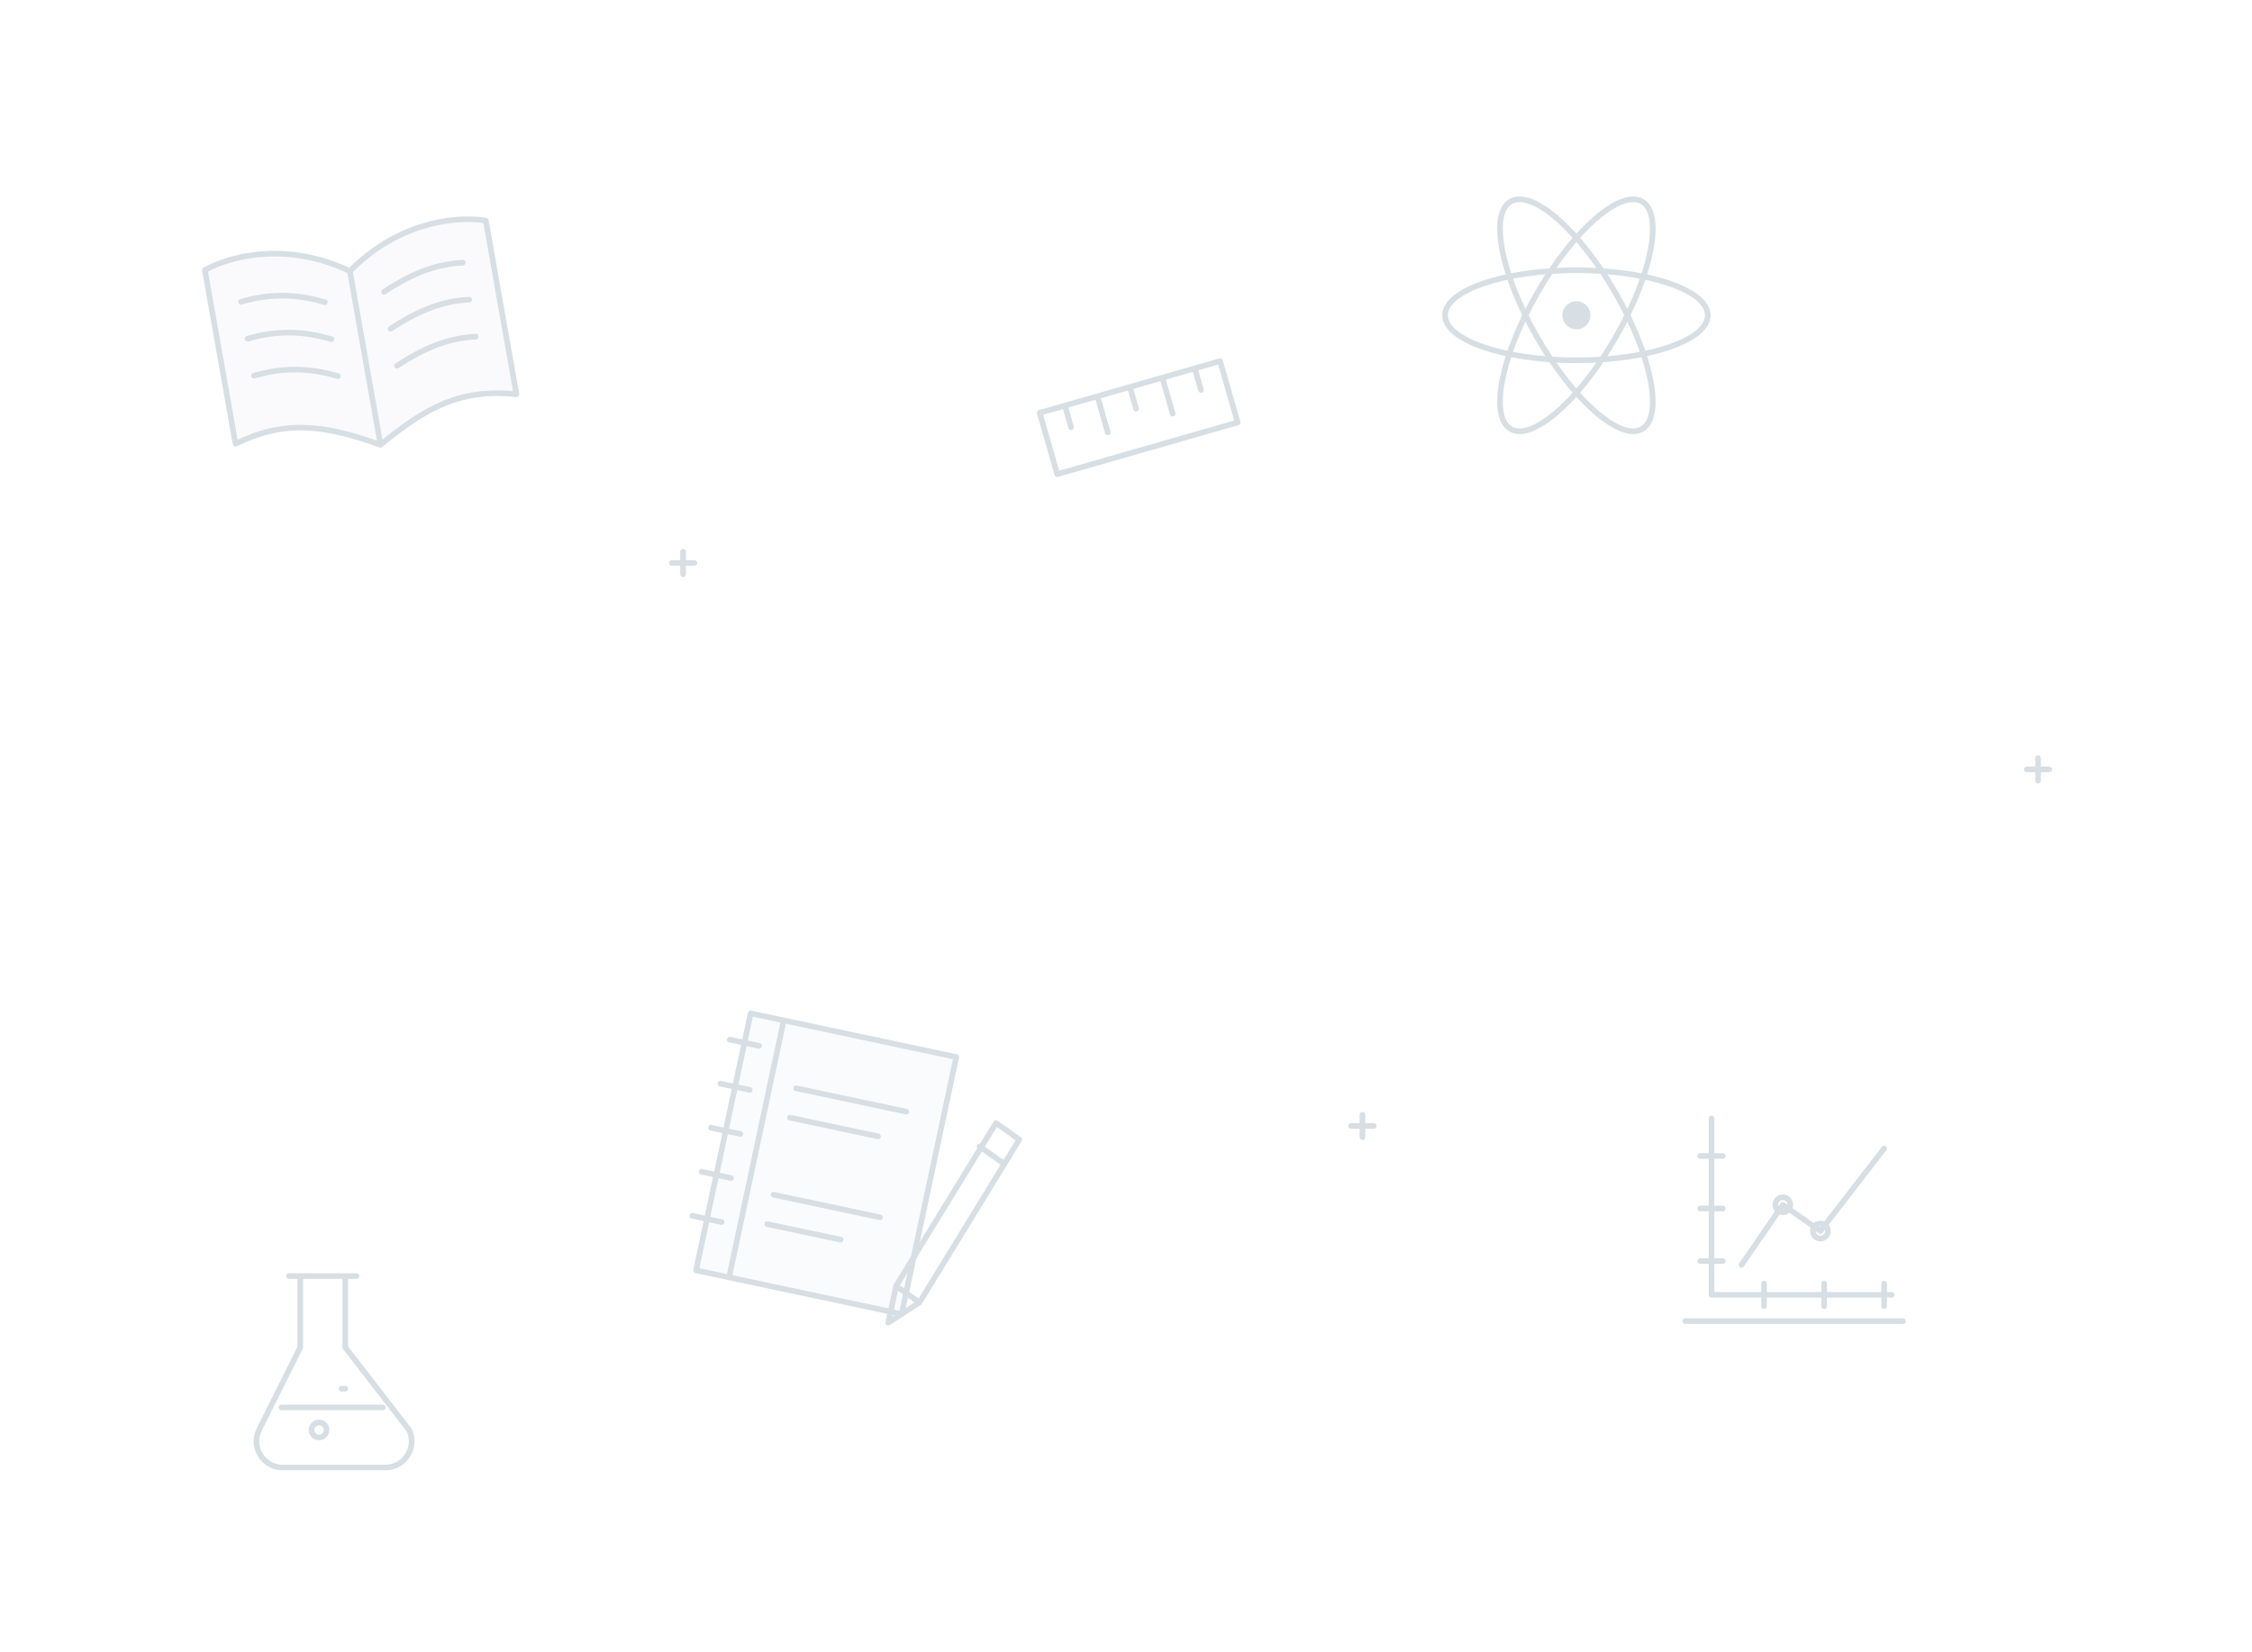
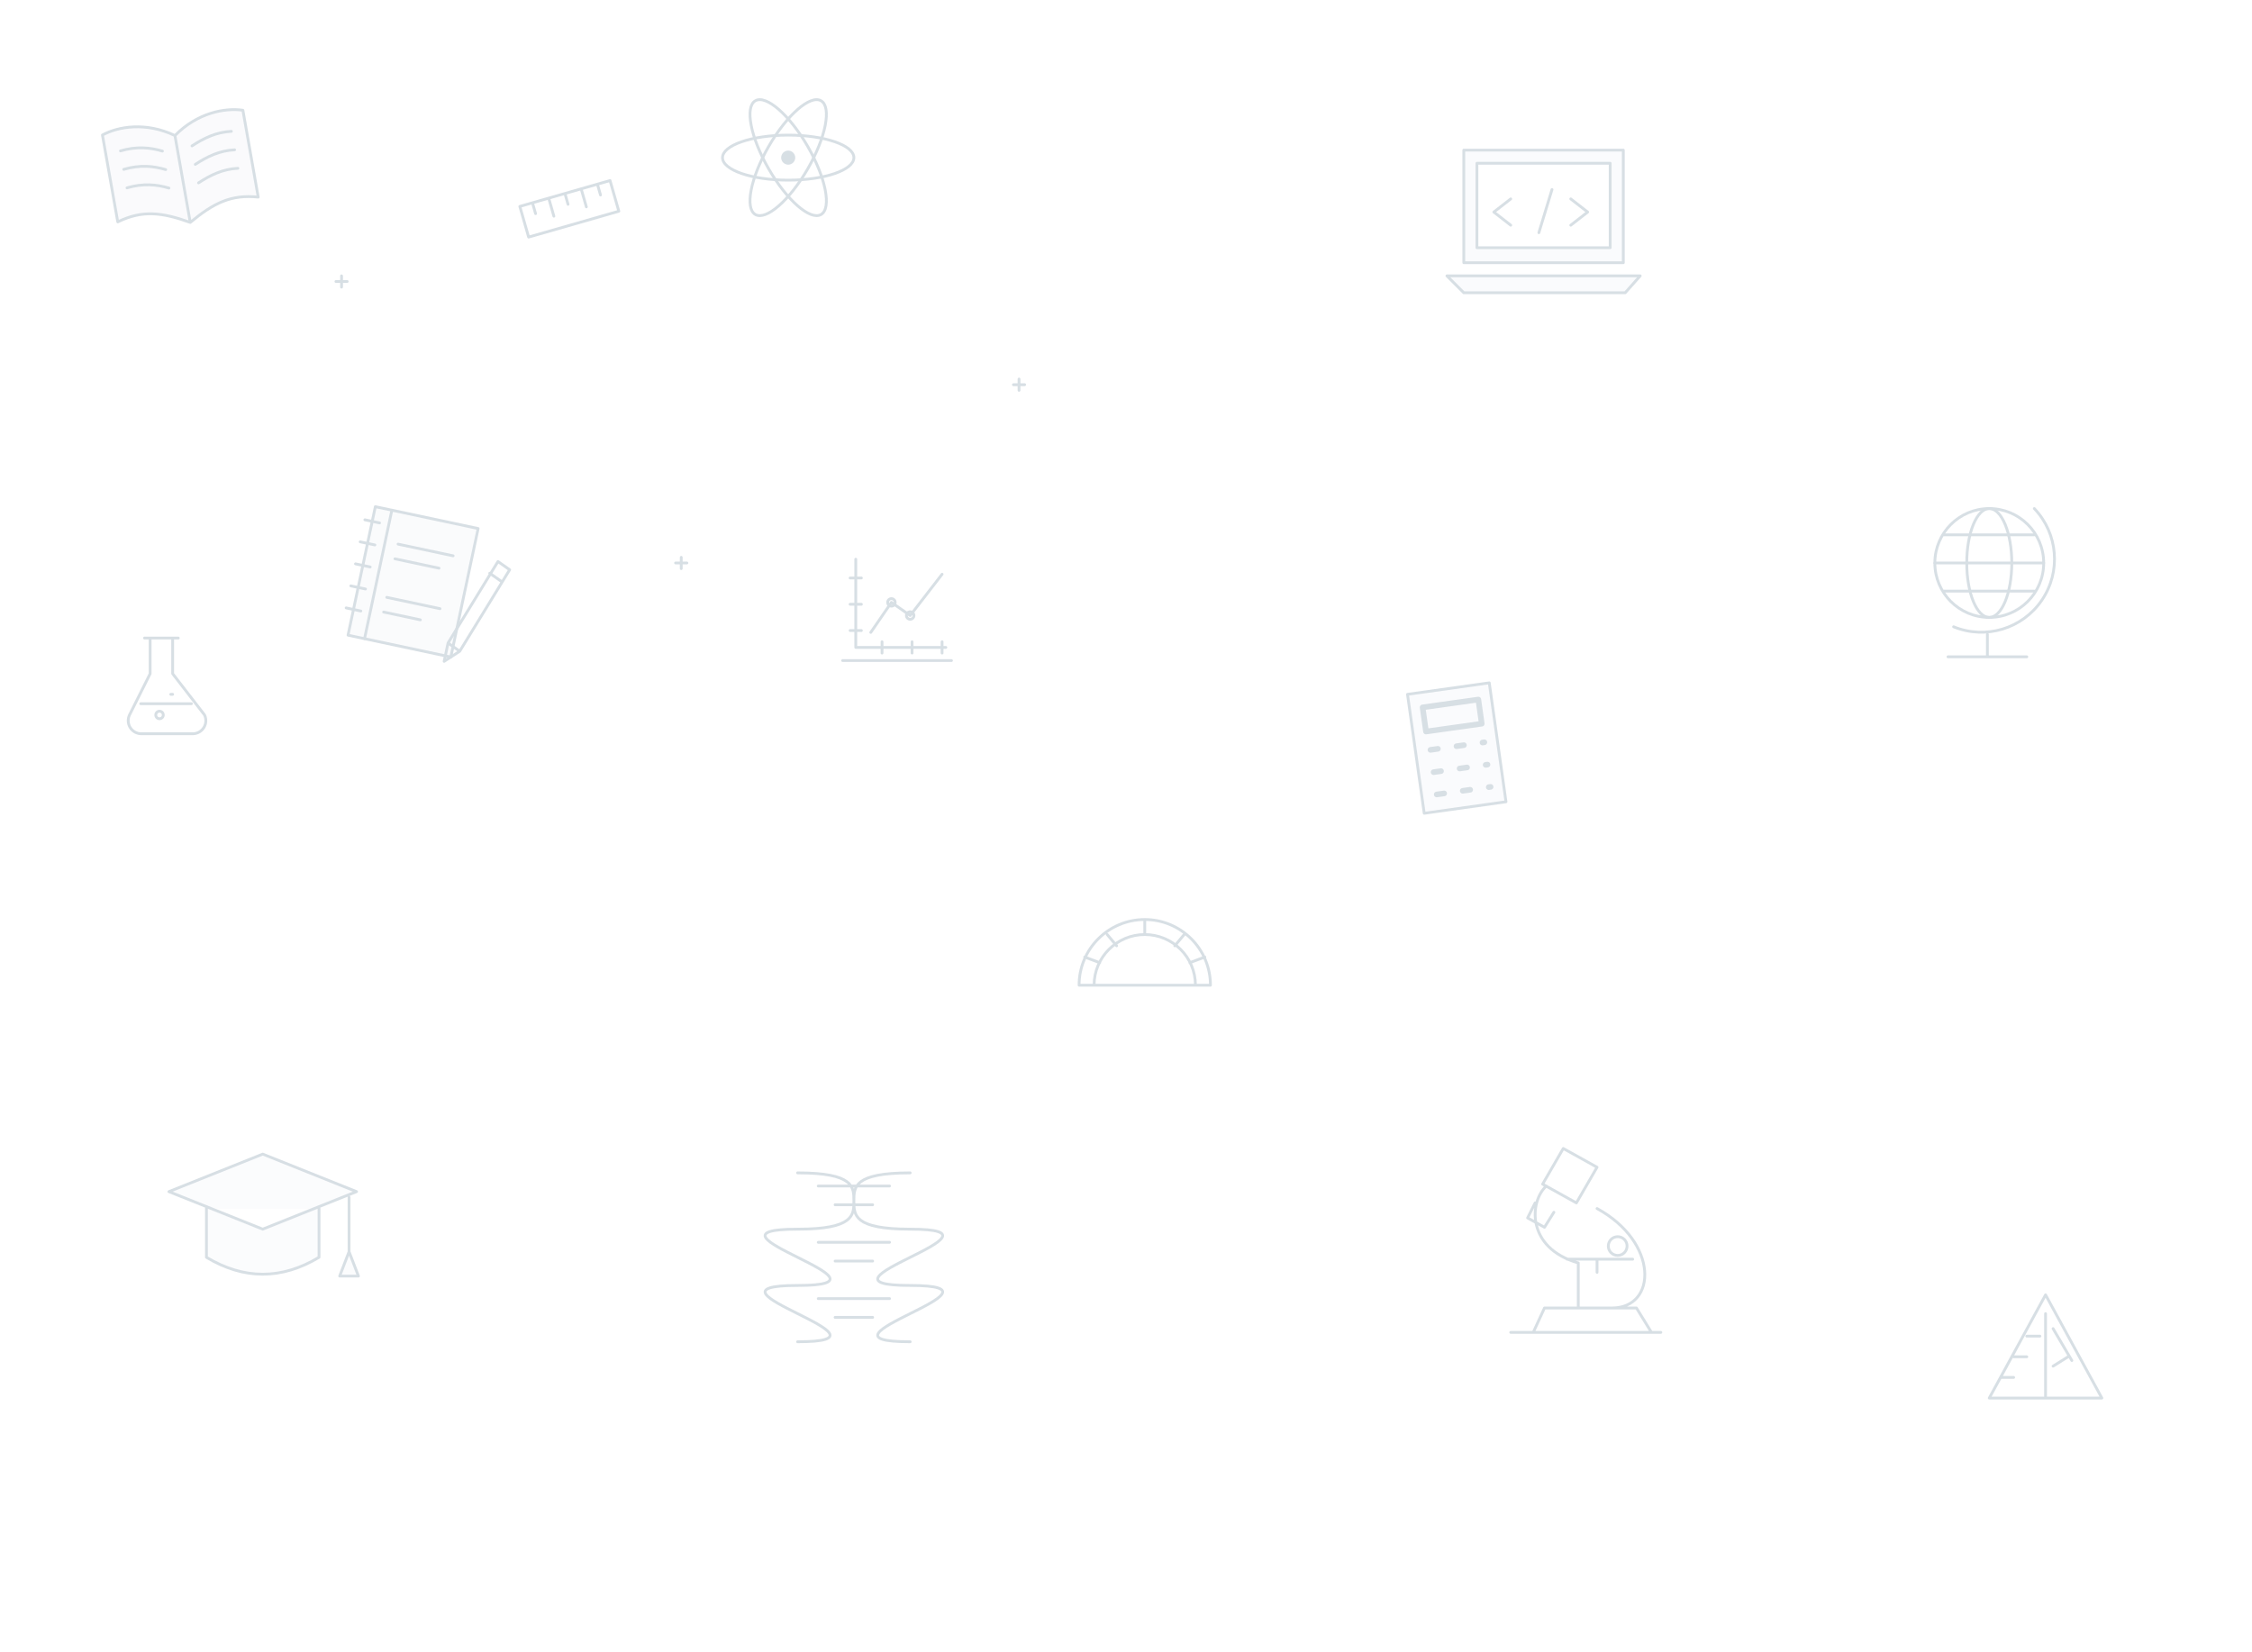
- <svg xmlns="http://www.w3.org/2000/svg" width="600" height="440" viewBox="0 0 600 440">
+ <svg xmlns="http://www.w3.org/2000/svg" width="1200" height="880" viewBox="0 0 1200 880">
  <g fill="none" stroke="#607e95" stroke-width="1.5" stroke-linecap="round" stroke-linejoin="round" opacity=".25">
    <g transform="translate(58 60) rotate(-10 38 28)">
      <path d="M38 12C24 2 9 2 0 5v47c14-4 24-1 38 7 14-8 24-11 38-7V5c-9-3-24-3-38 7v47Z" fill="#8497bc" fill-opacity=".17" />
      <path d="M8 15c9-1 16 1 22 4M8 25c9-1 16 1 22 4M8 35c9-1 16 1 22 4M46 19c7-3 14-5 22-4M46 29c7-3 14-5 22-4M46 39c7-3 14-5 22-4" />
    </g>
    <g transform="translate(420 84)">
      <ellipse rx="35" ry="12" />
      <ellipse rx="35" ry="12" transform="rotate(60)" />
      <ellipse rx="35" ry="12" transform="rotate(120)" />
      <circle r="3" fill="#607e95" />
    </g>
    <g transform="translate(200 270) rotate(12)">
      <path d="M0 0h56v70H0z" fill="#8497bc" fill-opacity=".15" />
      <path d="M9 0v70M16 17h30M16 25h24M16 46h29M16 54h20M-4 8h8m-8 12h8m-8 12h8m-8 12h8m-8 12h8" />
      <path d="m70 15 7 3-17 48-7-3 17-48Zm-17 48v10l7-7m7-44 7 3" />
    </g>
    <g transform="translate(449 298)">
      <path d="M0 54h58M7 47V0M7 47h48M15 39l11-16 10 7 17-22" />
      <circle cx="26" cy="23" r="2" />
      <circle cx="36" cy="30" r="2" />
      <path d="M4 10h6M4 24h6M4 38h6M21 44v6m16-6v6m16-6v6" />
    </g>
    <g transform="translate(277 110) rotate(-16)">
      <path d="M0 0h50v17H0zM7 0v6m9-6v10m9-10v6m9-6v10m9-10v6" />
    </g>
    <g transform="translate(69 340)">
      <path d="M8 0h18M11 0v19L0 41a7 7 0 0 0 6 10h28a7 7 0 0 0 6-10L23 19V0M6 35h27" />
      <circle cx="16" cy="41" r="2" />
      <path d="M22 30h1" />
    </g>
    <path d="M179 150h6m-3-3v6M360 300h6m-3-3v6M540 205h6m-3-3v6" />
+     <g transform="translate(780 80)">
+       <path d="M0 60h85V0H0zM-9 67h103l-8 9H0zM7 7h71v45H7z" fill="#8497bc" fill-opacity=".16" />
+       <path d="m25 26-9 7 9 7m32-14 9 7-9 7m-17 4 7-23" />
+     </g>
+     <g transform="translate(1030 270)">
+       <circle cx="30" cy="30" r="29" />
+       <ellipse cx="30" cy="30" rx="12" ry="29" />
+       <path d="M1 30h58M6 15h48M6 45h48M54 1a39 39 0 0 1-43 63m18 4v12M8 80h42" />
+     </g>
+     <g transform="translate(750 370) rotate(-8)">
+       <path d="M0 0h44v64H0z" fill="#8497bc" fill-opacity=".16" />
+       <path d="M7 8h30v13H7zM8 31h4m10 0h4m10 0h1M8 43h4m10 0h4m10 0h1M8 55h4m10 0h4m10 0h1" stroke-width="3" />
+     </g>
+     <g transform="translate(90 615)">
+       <path d="m0 20 50-20 50 20-50 20L0 20Zm20 9v26c20 12 40 12 60 0V29M96 23v30m0-1-5 13h10z" fill="#8497bc" fill-opacity=".13" />
+     </g>
+     <g transform="translate(425 625)">
+       <path d="M0 0c60 0 0 30 60 30S0 60 60 60 0 90 60 90M60 0C0 0 60 30 0 30s60 30 0 30 60 30 0 30M11 7h38M20 17h20M11 37h38M20 47h20M11 67h38M20 77h20" />
+     </g>
+     <g transform="translate(805 640)">
+       <path d="M0 70h80M12 70l6-13h49l8 13M36 57V33m0 0c-28-8-26-33-17-41M17-9l18 10 11-19-18-10-11 19Zm-4 10-4 8 9 5 5-8M46 4c33 18 32 53 8 53M30 31h35M46 31v7" />
+       <circle cx="57" cy="24" r="5" />
+     </g>
+     <g transform="translate(1060 690)">
+       <path d="m0 55 30-55 30 55H0Zm30-45v45M6 44h7m0-11h7m0-11h7M34 18l10 17M42 33l-8 5" />
+     </g>
+     <g transform="translate(575 470)">
+       <path d="M0 55a35 35 0 0 1 70 0H0Zm8 0a27 27 0 0 1 54 0H8ZM35 21v7M15 28l5 6M3 40l8 3m45-15-5 6m16 6-8 3M20 55h30" />
+     </g>
  </g>
</svg>
